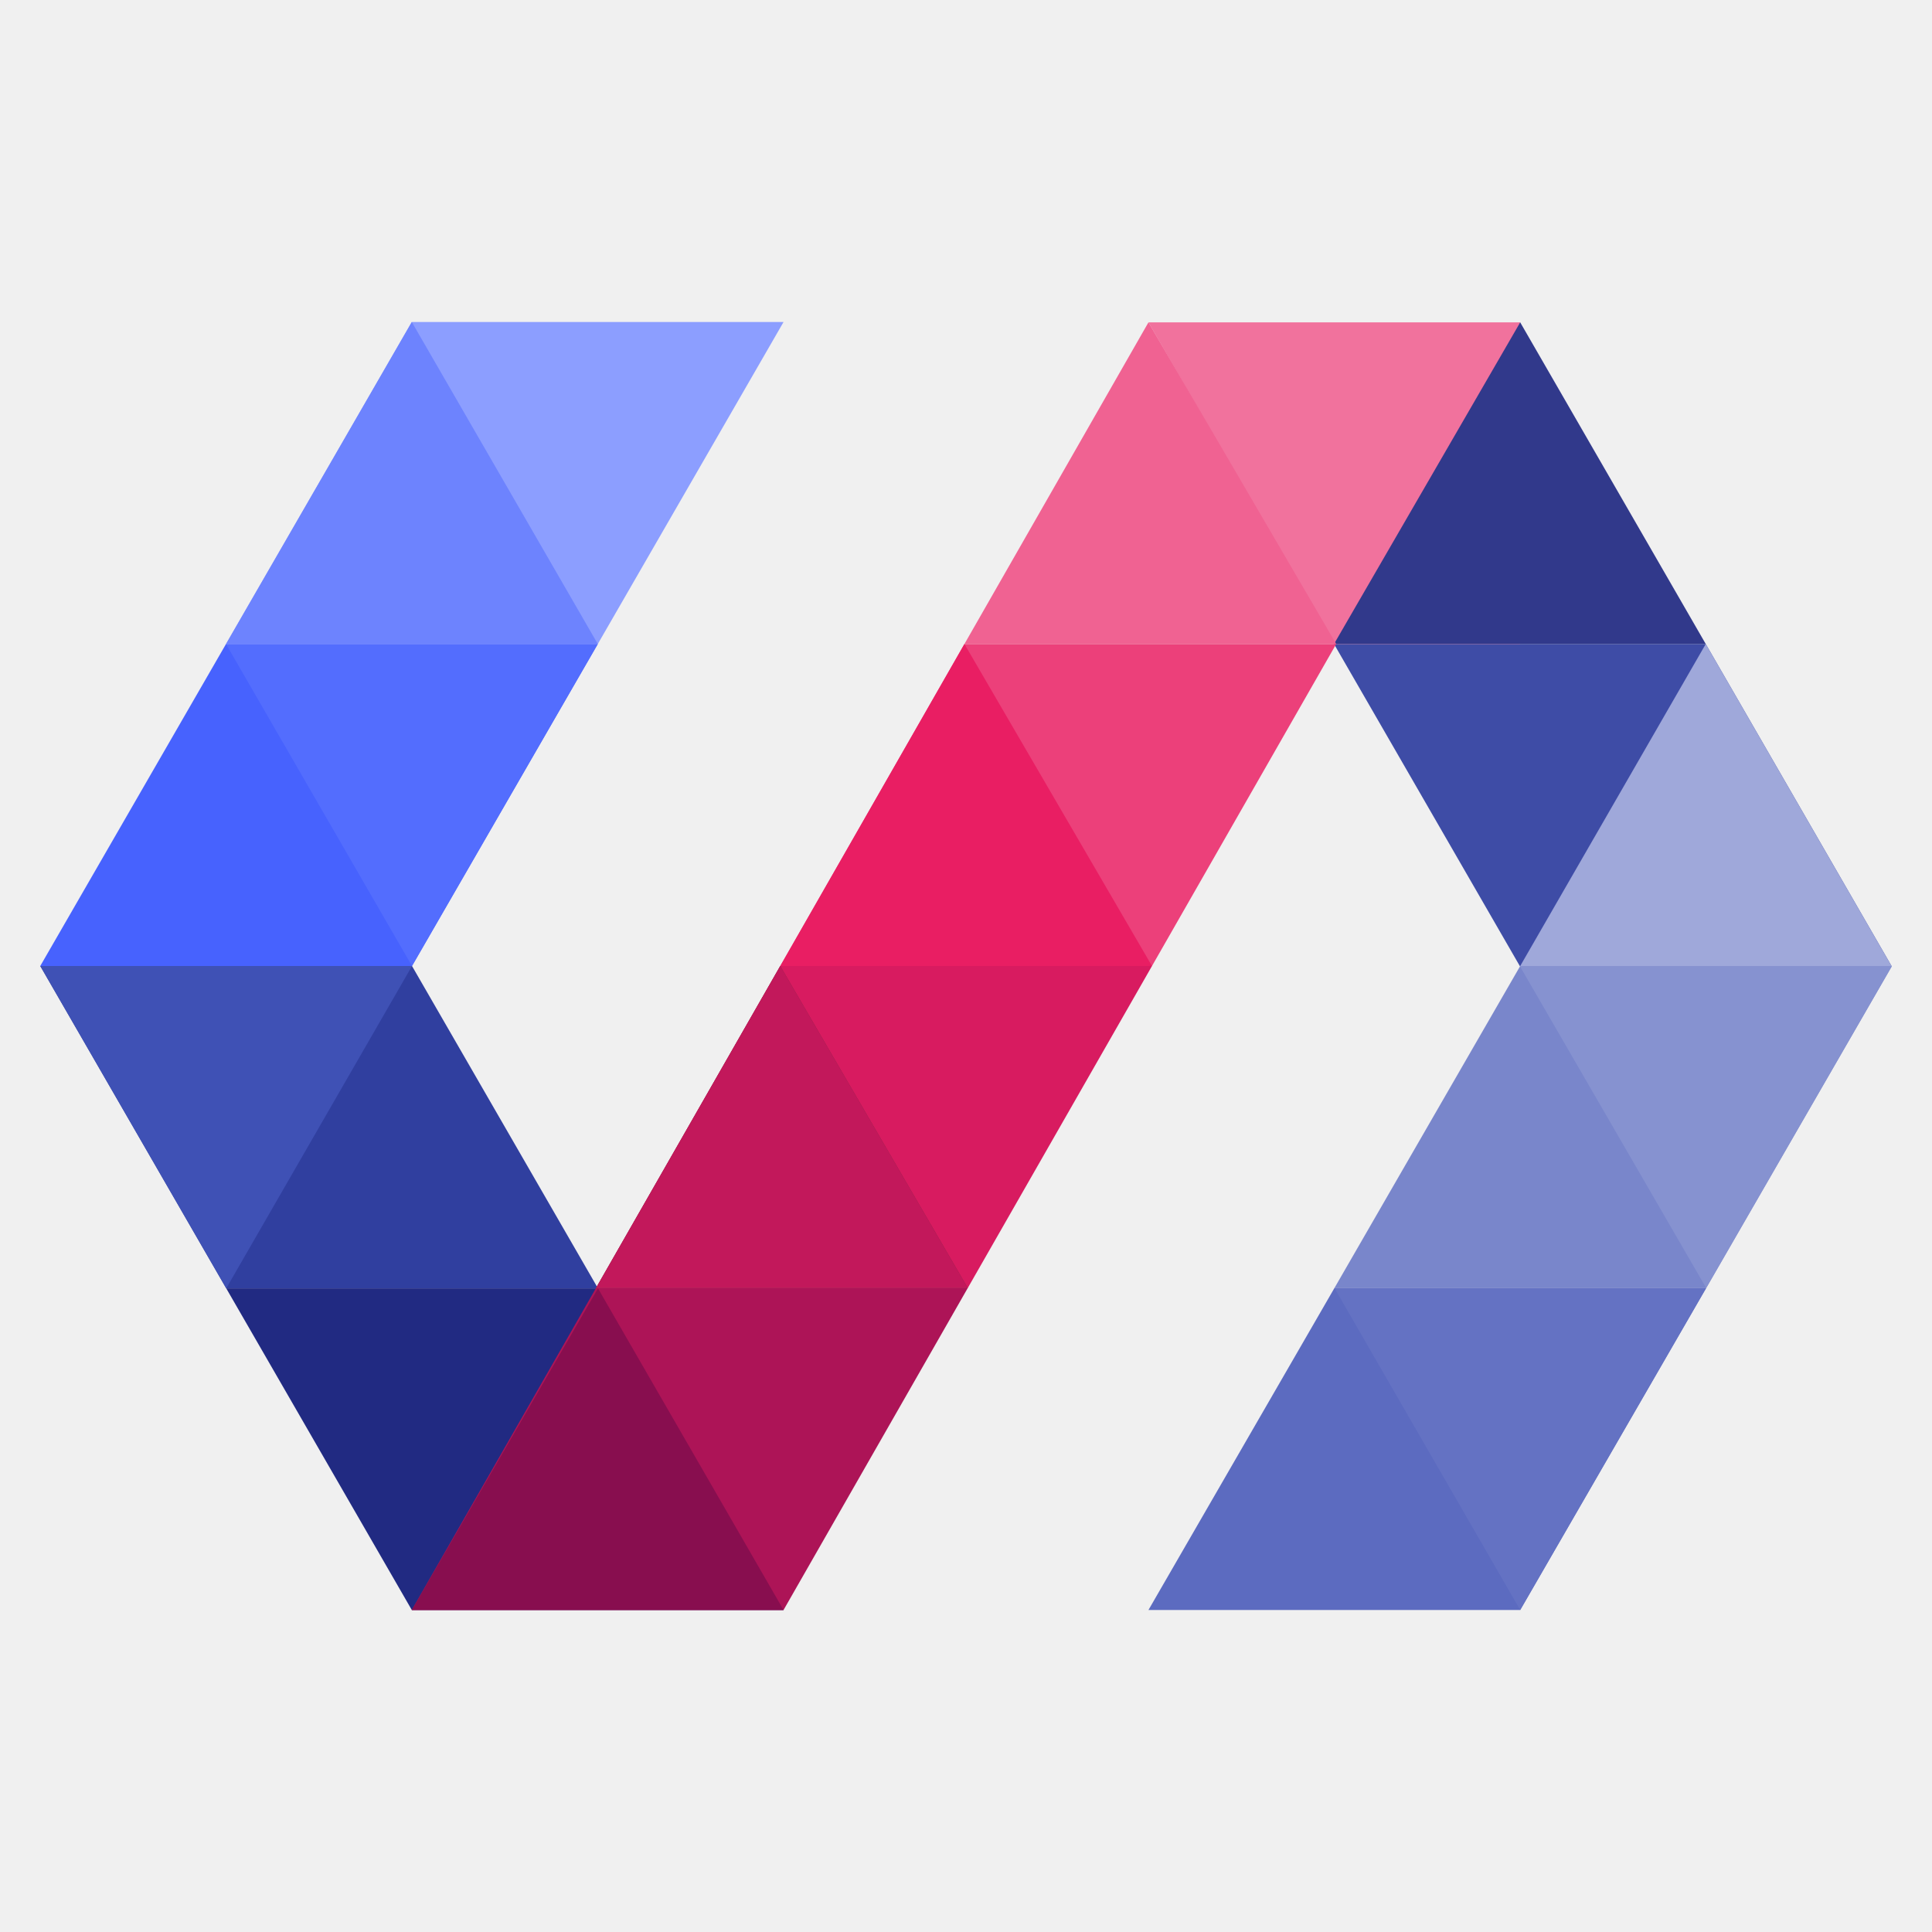
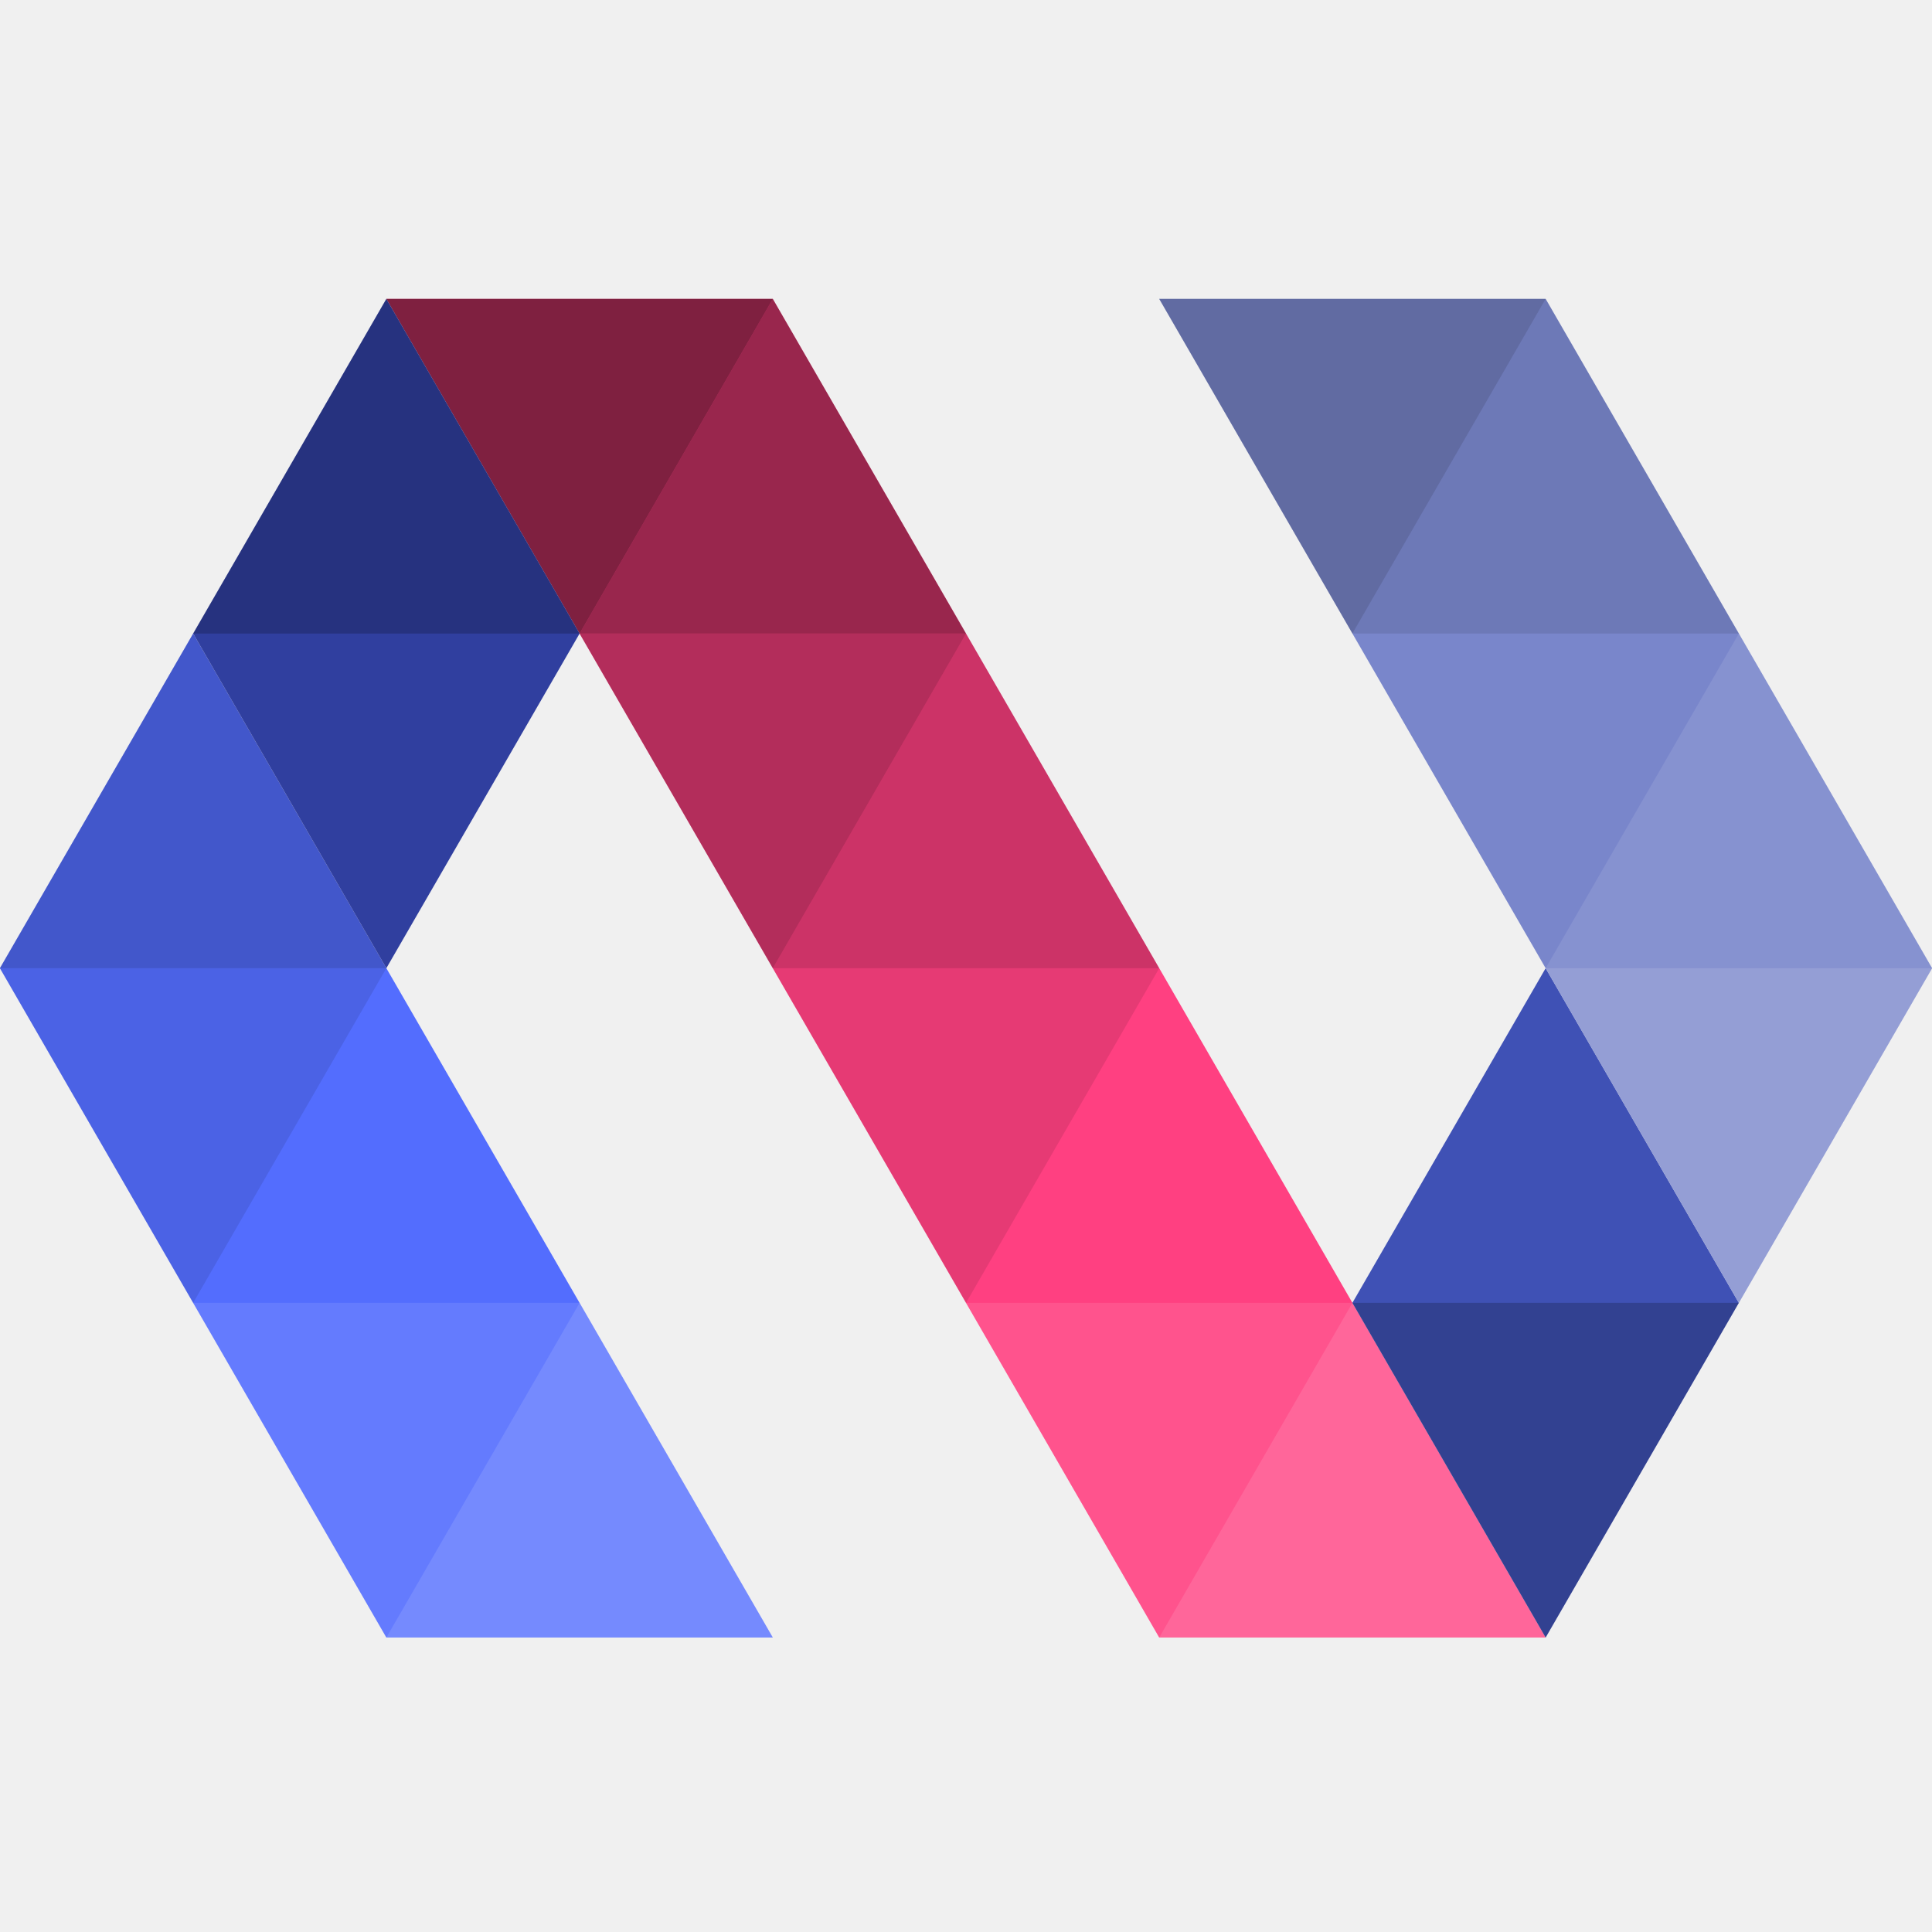
- <svg xmlns="http://www.w3.org/2000/svg" x="0px" y="0px" width="100" height="100" viewBox="0 0 48 48">
-   <path fill="#3e4ca6" d="M37.764 24.009L47 24.009 42.379 16 33.143 16z" />
-   <path fill="#9fa8da" d="M37.764 24.009L47 24.009 42.379 16z" />
-   <path fill="#4762fe" d="M1 24L10.236 24 14.852 16 5.615 16z" />
-   <path fill="#536dfe" d="M10.236 24L14.852 16 5.615 16z" />
-   <path fill="#8c9eff" d="M10.231 8L5.615 16 14.852 16 19.467 8z" />
-   <path fill="#6d83fe" d="M10.231 8L5.615 16 14.852 16z" />
-   <path fill="#303f9f" d="M10.236 24L1 24 5.621 32.009 14.857 32.009z" />
-   <path fill="#212a82" d="M19.467 40L14.857 32.009 5.621 32.009 10.231 40z" />
-   <path fill="#3f51b5" d="M10.236 24L1 24 5.621 32.009z" />
-   <path fill="#ad1457" d="M10.231 40L19.467 40 24.044 32 14.808 32z" />
-   <path fill="#880e4f" d="M19.467 40L14.857 32.009 10.231 40z" />
-   <path fill="#d81b60" d="M19.385 24L14.808 32 24.044 32 28.621 24z" />
-   <path fill="#822343" d="M19.385 24L14.808 32 24.044 32z" />
-   <path fill="#c2185b" d="M19.385 24L14.808 32 24.044 32z" />
-   <path fill="#f1729d" d="M28.533 8.009L33.143 16 37.764 16 37.769 8.009z" />
-   <path fill="#31398b" d="M33.143 16L42.379 16 37.769 8.009z" />
-   <path fill="#ec407a" d="M23.961 16L19.385 24 28.621 24 33.198 16z" />
-   <path fill="#f06292" d="M28.533 8.009L23.961 16 33.198 16z" />
-   <path fill="#e91e63" d="M23.961 16L19.385 24 28.621 24z" />
-   <path fill="#5c6bc0" d="M28.533 40L37.769 40 42.39 32 33.154 32z" />
-   <path fill="#7986cb" d="M37.764 24.009L33.154 32 42.39 32 47 24.009z" />
-   <path fill="#6472c3" d="M37.769 40L42.39 32 33.154 32z" />
-   <path fill="#8692d0" d="M37.764 24.009L42.39 32 47 24.009z" />
+ <svg xmlns="http://www.w3.org/2000/svg" x="0px" y="0px" width="100" height="100" viewBox="0 -39 256 256">
+   <g transform="translate(-1, 0)" fill="none">
+     <g transform="translate(51.39844, 0)">
+       <path d="M103.202,177.98 L0.795,0.605 L52.002,0.605 L154.409,177.98 L103.202,177.98 L103.202,177.98 Z" fill="#FF4081">
+ 			</path>
+       <path d="M103.202,177.98 L128.802,133.636 L154.409,177.98 L103.202,177.98 L103.202,177.98 Z" fill-opacity="0.2" fill="#FFFFFF">
+ 			</path>
+       <path d="M77.602,133.636 L103.202,177.98 L128.802,133.636 L77.603,133.636 L77.602,133.636 L77.602,133.636 Z" fill-opacity="0.1" fill="#FFFFFF">
+ 			</path>
+       <path d="M52.001,89.292 L77.602,133.636 L103.202,89.292 L52.002,89.292 L52.001,89.292 L52.001,89.292 Z" fill-opacity="0.1" fill="#000000">
+ 			</path>
+       <path d="M52.001,89.292 L77.602,44.948 L103.202,89.292 L52.002,89.292 L52.001,89.292 L52.001,89.292 Z" fill-opacity="0.2" fill="#000000">
+ 			</path>
+       <path d="M26.402,44.948 L52.002,89.292 L77.603,44.948 L26.403,44.948 L26.402,44.948 L26.402,44.948 Z" fill-opacity="0.3" fill="#000000">
+ 			</path>
+       <path d="M26.402,44.948 L52.002,0.605 L77.603,44.948 L26.403,44.948 L26.402,44.948 L26.402,44.948 Z" fill-opacity="0.4" fill="#000000">
+ 			</path>
+       <path d="M0.795,0.605 L26.402,44.948 L52.002,0.605 L0.795,0.605 L0.795,0.605 Z" fill-opacity="0.5" fill="#000000">
+ 			</path>
+     </g>
+     <g transform="translate(0, 44.34375)">
+       <path d="M52.194,133.636 L0.987,44.948 L26.593,0.605 L103.4,133.636 L52.193,133.636 L52.194,133.636 L52.194,133.636 Z" fill="#536DFE">
+ 			</path>
+       <path d="M52.194,133.636 L77.8,89.292 L103.401,133.636 L52.194,133.636 L52.194,133.636 Z" fill-opacity="0.2" fill="#FFFFFF">
+ 			</path>
+       <path d="M26.593,89.292 L52.194,133.636 L77.8,89.292 L26.593,89.292 L26.593,89.292 Z" fill-opacity="0.1" fill="#FFFFFF">
+ 			</path>
+       <path d="M26.593,89.292 L52.194,44.948 L77.8,89.292 L26.593,89.292 L26.593,89.292 Z">
+ 			</path>
+       <path d="M0.987,44.948 L26.593,89.292 L52.194,44.948 L0.987,44.948 L0.987,44.948 Z" fill-opacity="0.1" fill="#000000">
+ 			</path>
+       <path d="M0.987,44.948 L26.593,0.605 L52.194,44.948 L0.987,44.948 L0.987,44.948 Z" fill-opacity="0.2" fill="#000000">
+ 			</path>
+     </g>
+     <g transform="translate(26.20312, 0)">
+       <path d="M25.99,89.292 L0.39,44.948 L25.99,0.605 L51.597,44.948 L25.99,89.292 L25.99,89.292 Z" fill="#303F9F">
+ 			</path>
+       <path d="M51.597,44.948 L25.99,0.605 L0.39,44.948 L51.597,44.948 L51.597,44.948 Z" fill-opacity="0.2" fill="#000000">
+ 			</path>
+     </g>
+     <g transform="translate(179.3906, 88.6875)">
+       <path d="M26.416,89.292 L0.809,44.948 L26.416,0.605 L52.016,44.948 L26.416,89.292 L26.416,89.292 Z" fill="#3F51B5">
+ 			</path>
+       <path d="M52.016,44.948 L26.416,89.292 L0.809,44.948 L52.016,44.948 L52.016,44.948 Z" fill-opacity="0.2" fill="#000000">
+ 			</path>
+     </g>
+     <g transform="translate(154.1953, 0)">
+       <path d="M77.212,133.636 L0.405,0.605 L51.612,0.605 L102.819,89.292 L77.213,133.636 L77.212,133.636 L77.212,133.636 Z" fill="#7986CB">
+ 			</path>
+       <path d="M51.611,89.292 L77.212,133.636 L102.818,89.292 L51.611,89.292 L51.611,89.292 Z" fill-opacity="0.2" fill="#FFFFFF">
+ 			</path>
+       <path d="M51.611,89.292 L77.212,44.948 L102.818,89.292 L51.611,89.292 L51.611,89.292 Z" fill-opacity="0.1" fill="#FFFFFF">
+ 			</path>
+       <path d="M26.005,44.948 L51.611,0.605 L77.212,44.948 L26.005,44.948 L26.005,44.948 Z" fill-opacity="0.1" fill="#000000">
+ 			</path>
+       <path d="M0.405,0.605 L26.006,44.948 L51.612,0.605 L0.405,0.605 L0.405,0.605 Z" fill-opacity="0.2" fill="#000000">
+ 			</path>
+     </g>
+   </g>
</svg>
